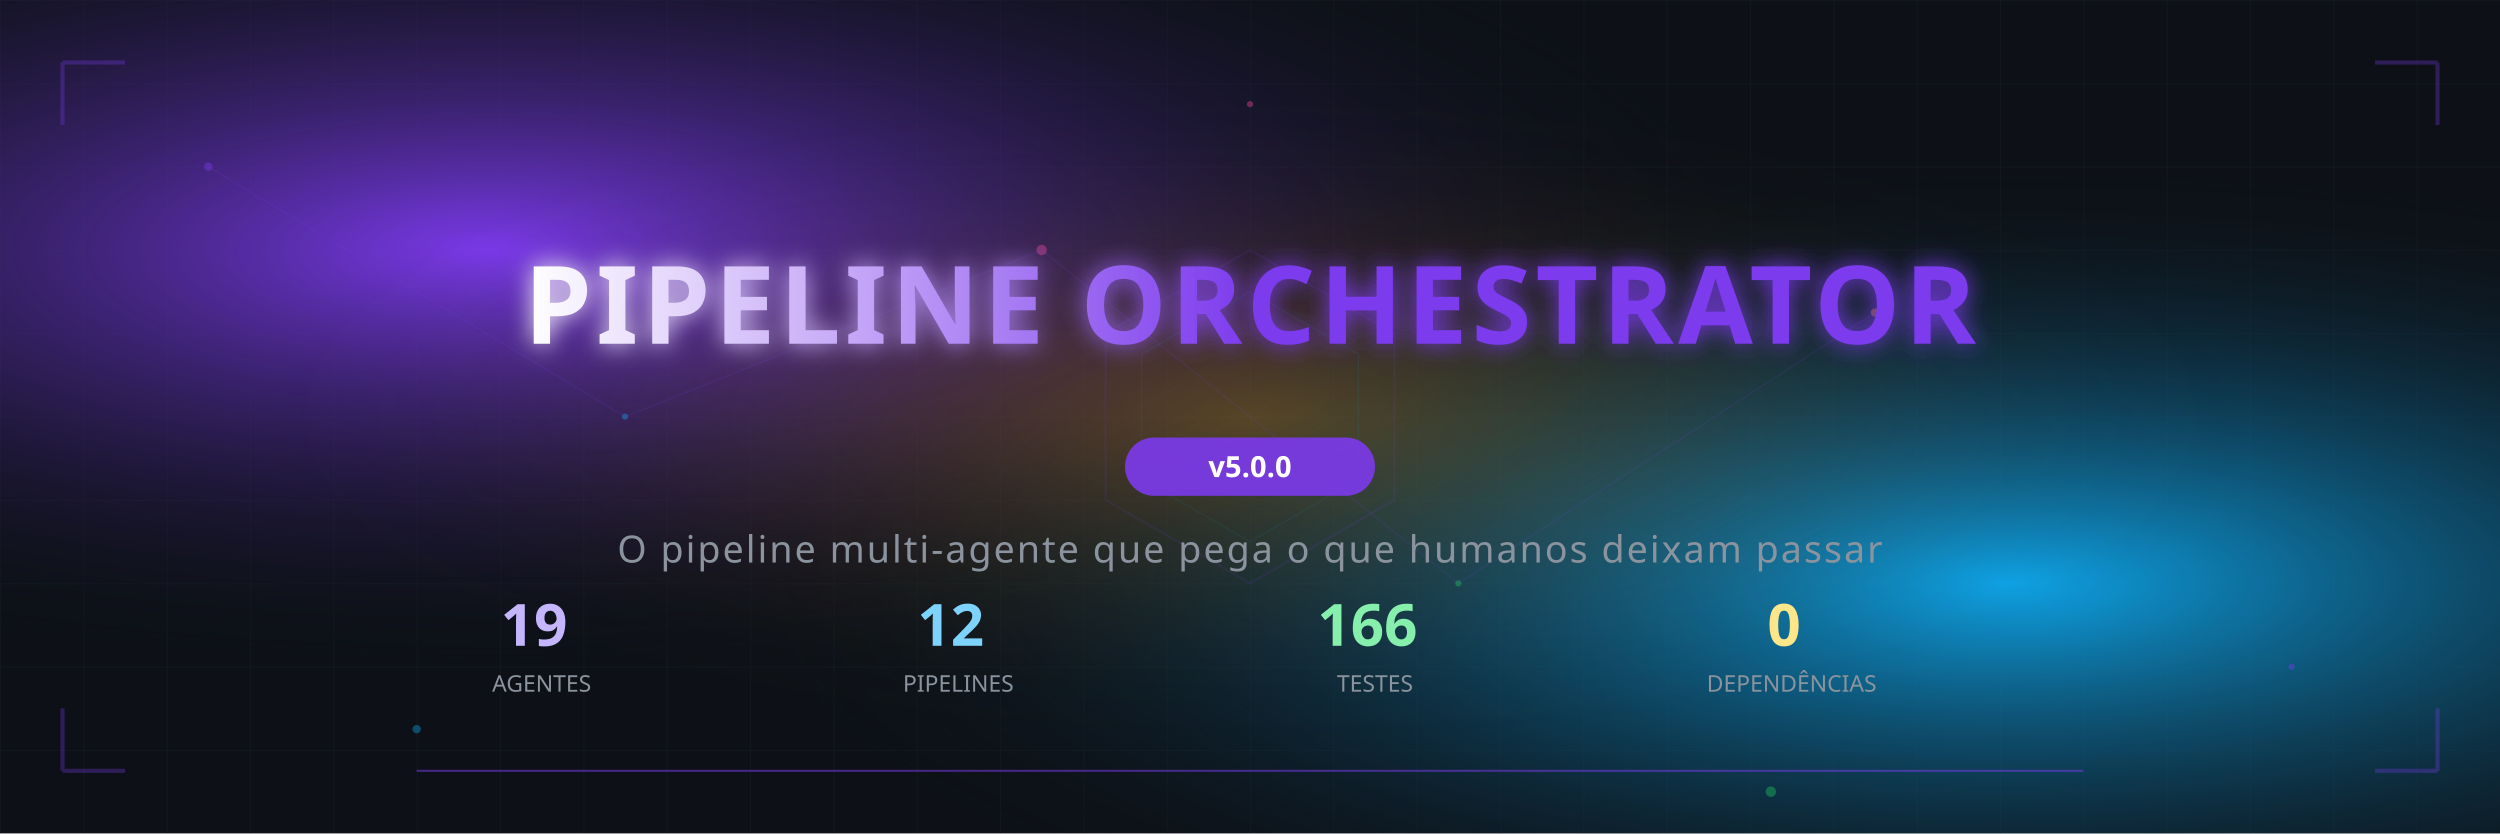
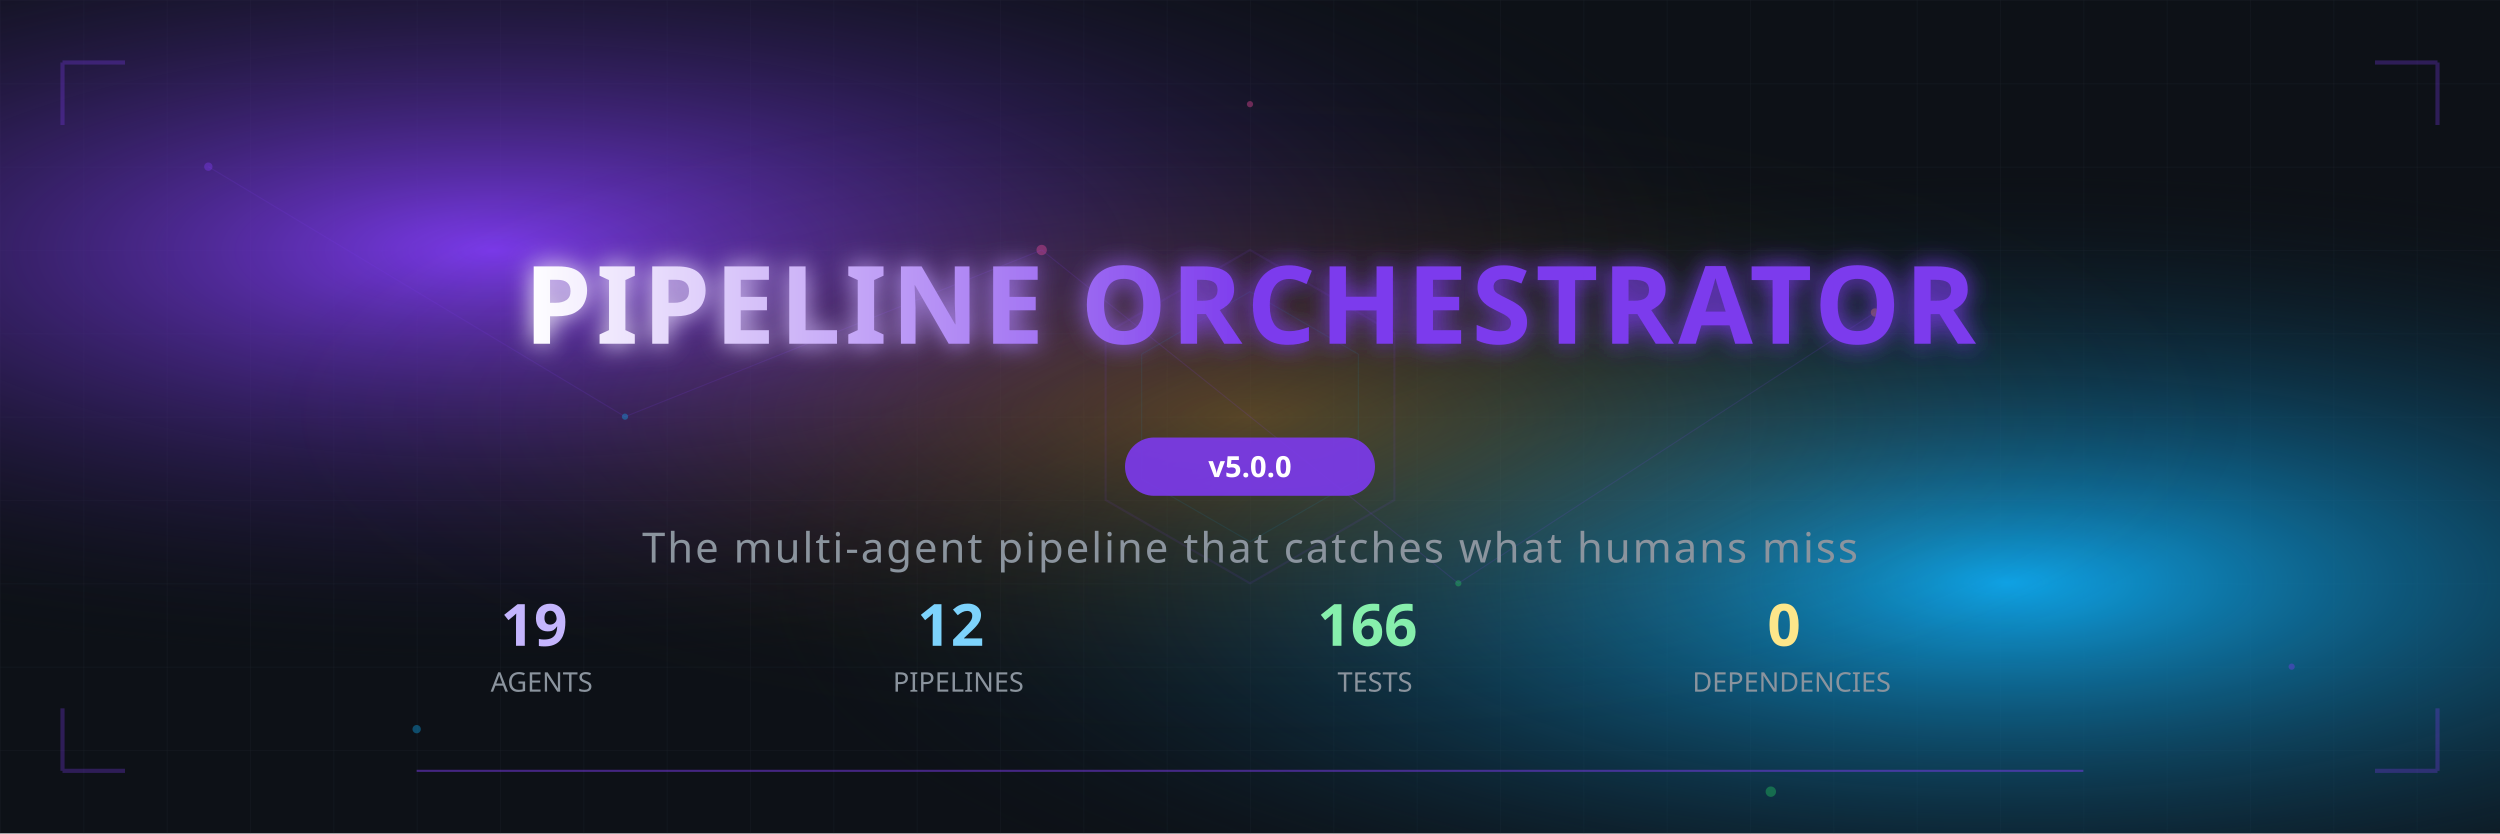
<svg xmlns="http://www.w3.org/2000/svg" viewBox="0 0 1200 400" width="100%">
  <defs>
    <radialGradient id="orb1" cx="20%" cy="30%" r="50%">
      <stop offset="0%" stop-color="#7C3AED">
        <animate attributeName="stop-color" values="#7C3AED;#EC4899;#7C3AED" dur="8s" repeatCount="indefinite" />
      </stop>
      <stop offset="100%" stop-color="#0d1117" stop-opacity="0" />
    </radialGradient>
    <radialGradient id="orb2" cx="80%" cy="70%" r="50%">
      <stop offset="0%" stop-color="#0EA5E9">
        <animate attributeName="stop-color" values="#0EA5E9;#22C55E;#0EA5E9" dur="10s" repeatCount="indefinite" />
      </stop>
      <stop offset="100%" stop-color="#0d1117" stop-opacity="0" />
    </radialGradient>
    <radialGradient id="orb3" cx="50%" cy="50%" r="40%">
      <stop offset="0%" stop-color="#F59E0B" stop-opacity="0.3">
        <animate attributeName="stop-opacity" values="0.3;0.6;0.3" dur="6s" repeatCount="indefinite" />
      </stop>
      <stop offset="100%" stop-color="#0d1117" stop-opacity="0" />
    </radialGradient>
    <filter id="glow" x="-50%" y="-50%" width="200%" height="200%">
      <feGaussianBlur stdDeviation="4" result="blur" />
      <feMerge>
        <feMergeNode in="blur" />
        <feMergeNode in="blur" />
        <feMergeNode in="SourceGraphic" />
      </feMerge>
    </filter>
    <filter id="textGlow" x="-50%" y="-50%" width="200%" height="200%">
      <feGaussianBlur stdDeviation="6" result="blur" />
      <feMerge>
        <feMergeNode in="blur" />
        <feMergeNode in="SourceGraphic" />
      </feMerge>
    </filter>
    <pattern id="grid" width="40" height="40" patternUnits="userSpaceOnUse">
      <path d="M 40 0 L 0 0 0 40" fill="none" stroke="#30363d" stroke-width="0.5" opacity="0.3" />
    </pattern>
    <linearGradient id="shimmer" x1="0%" y1="0%" x2="100%" y2="0%">
      <stop offset="-50%" stop-color="#7C3AED" />
      <stop offset="0%" stop-color="#fff" />
      <stop offset="50%" stop-color="#7C3AED" />
      <stop offset="100%" stop-color="#7C3AED" />
      <animate attributeName="x1" values="-100%;100%" dur="4s" repeatCount="indefinite" />
      <animate attributeName="x2" values="0%;200%" dur="4s" repeatCount="indefinite" />
    </linearGradient>
  </defs>
  <rect width="1200" height="400" fill="#0d1117" />
  <rect width="1200" height="400" fill="url(#grid)" />
  <rect width="1200" height="400" fill="url(#orb1)" />
  <rect width="1200" height="400" fill="url(#orb2)" />
  <rect width="1200" height="400" fill="url(#orb3)" />
  <g opacity="0.4">
    <circle cx="100" cy="80" r="2" fill="#7C3AED">
      <animate attributeName="cy" values="80;60;80" dur="5s" repeatCount="indefinite" />
      <animate attributeName="opacity" values="0.4;0.8;0.4" dur="5s" repeatCount="indefinite" />
    </circle>
    <circle cx="300" cy="200" r="1.5" fill="#0EA5E9">
      <animate attributeName="cy" values="200;170;200" dur="7s" repeatCount="indefinite" />
      <animate attributeName="opacity" values="0.3;0.7;0.3" dur="7s" repeatCount="indefinite" />
    </circle>
    <circle cx="500" cy="120" r="2.5" fill="#EC4899">
      <animate attributeName="cy" values="120;100;120" dur="6s" repeatCount="indefinite" />
      <animate attributeName="opacity" values="0.2;0.6;0.2" dur="6s" repeatCount="indefinite" />
    </circle>
    <circle cx="700" cy="280" r="1.5" fill="#22C55E">
      <animate attributeName="cy" values="280;250;280" dur="8s" repeatCount="indefinite" />
      <animate attributeName="opacity" values="0.3;0.7;0.3" dur="8s" repeatCount="indefinite" />
    </circle>
    <circle cx="900" cy="150" r="2" fill="#F59E0B">
      <animate attributeName="cy" values="150;130;150" dur="5.5s" repeatCount="indefinite" />
      <animate attributeName="opacity" values="0.3;0.7;0.3" dur="5.5s" repeatCount="indefinite" />
    </circle>
    <circle cx="1100" cy="320" r="1.5" fill="#7C3AED">
      <animate attributeName="cy" values="320;290;320" dur="9s" repeatCount="indefinite" />
      <animate attributeName="opacity" values="0.2;0.6;0.2" dur="9s" repeatCount="indefinite" />
    </circle>
    <circle cx="200" cy="350" r="2" fill="#0EA5E9">
      <animate attributeName="cy" values="350;320;350" dur="6.5s" repeatCount="indefinite" />
      <animate attributeName="opacity" values="0.3;0.7;0.3" dur="6.5s" repeatCount="indefinite" />
    </circle>
    <circle cx="600" cy="50" r="1.5" fill="#EC4899">
      <animate attributeName="cy" values="50;30;50" dur="4s" repeatCount="indefinite" />
      <animate attributeName="opacity" values="0.2;0.5;0.2" dur="4s" repeatCount="indefinite" />
    </circle>
    <circle cx="850" cy="380" r="2.5" fill="#22C55E">
      <animate attributeName="cy" values="380;350;380" dur="7.5s" repeatCount="indefinite" />
      <animate attributeName="opacity" values="0.2;0.6;0.2" dur="7.5s" repeatCount="indefinite" />
    </circle>
  </g>
  <g stroke="#7C3AED" stroke-width="0.5" opacity="0.15">
    <line x1="100" y1="80" x2="300" y2="200">
      <animate attributeName="opacity" values="0.15;0.3;0.15" dur="5s" repeatCount="indefinite" />
    </line>
    <line x1="300" y1="200" x2="500" y2="120">
      <animate attributeName="opacity" values="0.1;0.25;0.1" dur="6s" repeatCount="indefinite" />
    </line>
    <line x1="500" y1="120" x2="700" y2="280">
      <animate attributeName="opacity" values="0.1;0.2;0.1" dur="7s" repeatCount="indefinite" />
    </line>
    <line x1="700" y1="280" x2="900" y2="150">
      <animate attributeName="opacity" values="0.1;0.25;0.1" dur="8s" repeatCount="indefinite" />
    </line>
  </g>
  <g transform="translate(600, 200)" opacity="0.1">
    <polygon points="0,-80 69.3,-40 69.3,40 0,80 -69.3,40 -69.3,-40" fill="none" stroke="#7C3AED" stroke-width="1">
      <animateTransform attributeName="transform" type="rotate" from="0" to="360" dur="60s" repeatCount="indefinite" />
    </polygon>
    <polygon points="0,-60 52,-30 52,30 0,60 -52,30 -52,-30" fill="none" stroke="#0EA5E9" stroke-width="0.5">
      <animateTransform attributeName="transform" type="rotate" from="360" to="0" dur="45s" repeatCount="indefinite" />
    </polygon>
  </g>
  <text x="600" y="165" text-anchor="middle" font-family="'Segoe UI', system-ui, -apple-system, sans-serif" font-size="52" font-weight="800" fill="url(#shimmer)" filter="url(#textGlow)" letter-spacing="2">PIPELINE ORCHESTRATOR</text>
  <g transform="translate(600, 210)">
    <rect x="-60" y="0" width="120" height="28" rx="14" fill="#7C3AED" opacity="0.9">
      <animate attributeName="opacity" values="0.9;1;0.9" dur="3s" repeatCount="indefinite" />
    </rect>
    <text x="0" y="19" text-anchor="middle" font-family="'Segoe UI', system-ui, -apple-system, sans-serif" font-size="14" font-weight="700" fill="#fff">v5.0.0</text>
  </g>
-   <text x="600" y="270" text-anchor="middle" font-family="'Segoe UI', system-ui, -apple-system, sans-serif" font-size="18" fill="#8b949e" font-weight="400" letter-spacing="1">
-     O pipeline multi-agente que pega o que humanos deixam passar
+   <text x="600" y="270" text-anchor="middle" font-family="'Segoe UI', system-ui, -apple-system, sans-serif" font-size="20" fill="#8b949e" font-weight="400" letter-spacing="1">
+     The multi-agent pipeline that catches what humans miss
  </text>
  <g transform="translate(0, 310)">
    <text x="260" y="0" text-anchor="middle" font-family="'Segoe UI', system-ui, -apple-system, sans-serif" font-size="28" font-weight="800" fill="#c4b5fd">
      19
      <animate attributeName="fill" values="#c4b5fd;#fff;#c4b5fd" dur="4s" repeatCount="indefinite" />
    </text>
-     <text x="260" y="22" text-anchor="middle" font-family="'Segoe UI', system-ui, -apple-system, sans-serif" font-size="11" fill="#8b949e" font-weight="500">AGENTES</text>
+     <text x="260" y="22" text-anchor="middle" font-family="'Segoe UI', system-ui, -apple-system, sans-serif" font-size="13" fill="#8b949e" font-weight="500">AGENTS</text>
    <text x="460" y="0" text-anchor="middle" font-family="'Segoe UI', system-ui, -apple-system, sans-serif" font-size="28" font-weight="800" fill="#7dd3fc">
      12
      <animate attributeName="fill" values="#7dd3fc;#fff;#7dd3fc" dur="4s" begin="1s" repeatCount="indefinite" />
    </text>
-     <text x="460" y="22" text-anchor="middle" font-family="'Segoe UI', system-ui, -apple-system, sans-serif" font-size="11" fill="#8b949e" font-weight="500">PIPELINES</text>
+     <text x="460" y="22" text-anchor="middle" font-family="'Segoe UI', system-ui, -apple-system, sans-serif" font-size="13" fill="#8b949e" font-weight="500">PIPELINES</text>
    <text x="660" y="0" text-anchor="middle" font-family="'Segoe UI', system-ui, -apple-system, sans-serif" font-size="28" font-weight="800" fill="#86efac">
      166
      <animate attributeName="fill" values="#86efac;#fff;#86efac" dur="4s" begin="2s" repeatCount="indefinite" />
    </text>
-     <text x="660" y="22" text-anchor="middle" font-family="'Segoe UI', system-ui, -apple-system, sans-serif" font-size="11" fill="#8b949e" font-weight="500">TESTES</text>
+     <text x="660" y="22" text-anchor="middle" font-family="'Segoe UI', system-ui, -apple-system, sans-serif" font-size="13" fill="#8b949e" font-weight="500">TESTS</text>
    <text x="860" y="0" text-anchor="middle" font-family="'Segoe UI', system-ui, -apple-system, sans-serif" font-size="28" font-weight="800" fill="#fde68a">
      0
      <animate attributeName="fill" values="#fde68a;#fff;#fde68a" dur="4s" begin="3s" repeatCount="indefinite" />
    </text>
-     <text x="860" y="22" text-anchor="middle" font-family="'Segoe UI', system-ui, -apple-system, sans-serif" font-size="11" fill="#8b949e" font-weight="500">DEPENDÊNCIAS</text>
+     <text x="860" y="22" text-anchor="middle" font-family="'Segoe UI', system-ui, -apple-system, sans-serif" font-size="13" fill="#8b949e" font-weight="500">DEPENDENCIES</text>
  </g>
  <line x1="200" y1="370" x2="1000" y2="370" stroke="#7C3AED" stroke-width="1" opacity="0.5">
    <animate attributeName="opacity" values="0.3;0.8;0.3" dur="3s" repeatCount="indefinite" />
  </line>
  <g opacity="0.3">
    <path d="M 30 30 L 30 60 M 30 30 L 60 30" stroke="#7C3AED" stroke-width="2" fill="none">
      <animate attributeName="opacity" values="0.3;0.6;0.3" dur="4s" repeatCount="indefinite" />
    </path>
    <path d="M 1170 30 L 1170 60 M 1170 30 L 1140 30" stroke="#7C3AED" stroke-width="2" fill="none">
      <animate attributeName="opacity" values="0.3;0.6;0.3" dur="4s" begin="1s" repeatCount="indefinite" />
    </path>
    <path d="M 30 370 L 30 340 M 30 370 L 60 370" stroke="#7C3AED" stroke-width="2" fill="none">
      <animate attributeName="opacity" values="0.3;0.6;0.3" dur="4s" begin="2s" repeatCount="indefinite" />
    </path>
    <path d="M 1170 370 L 1170 340 M 1170 370 L 1140 370" stroke="#7C3AED" stroke-width="2" fill="none">
      <animate attributeName="opacity" values="0.3;0.6;0.3" dur="4s" begin="3s" repeatCount="indefinite" />
    </path>
  </g>
</svg>
